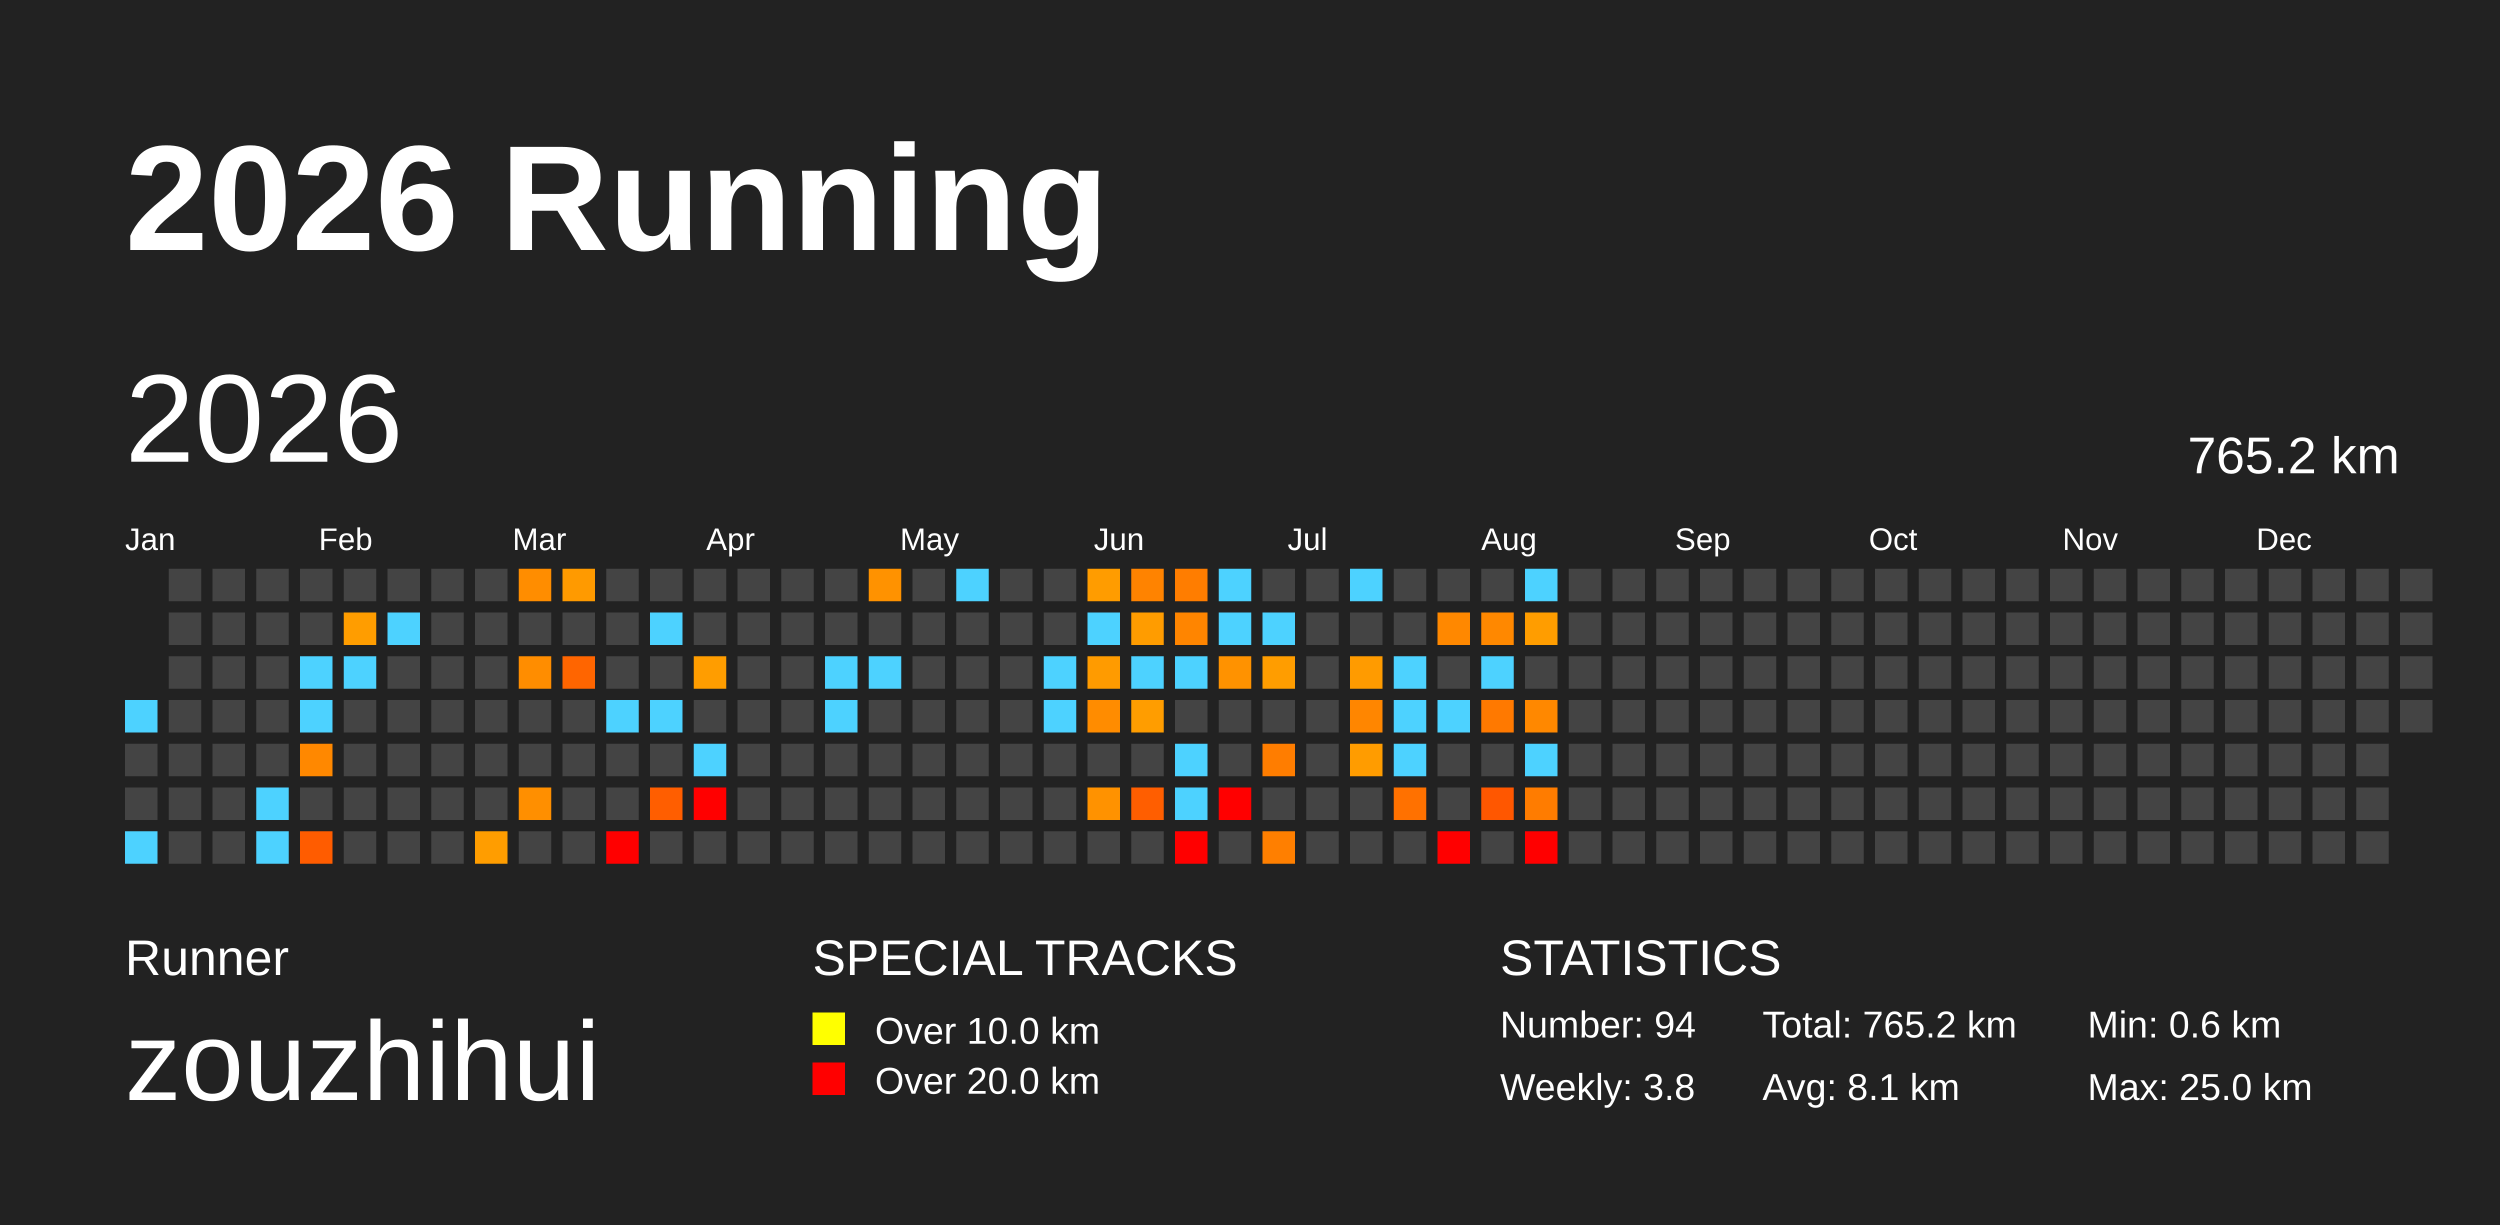
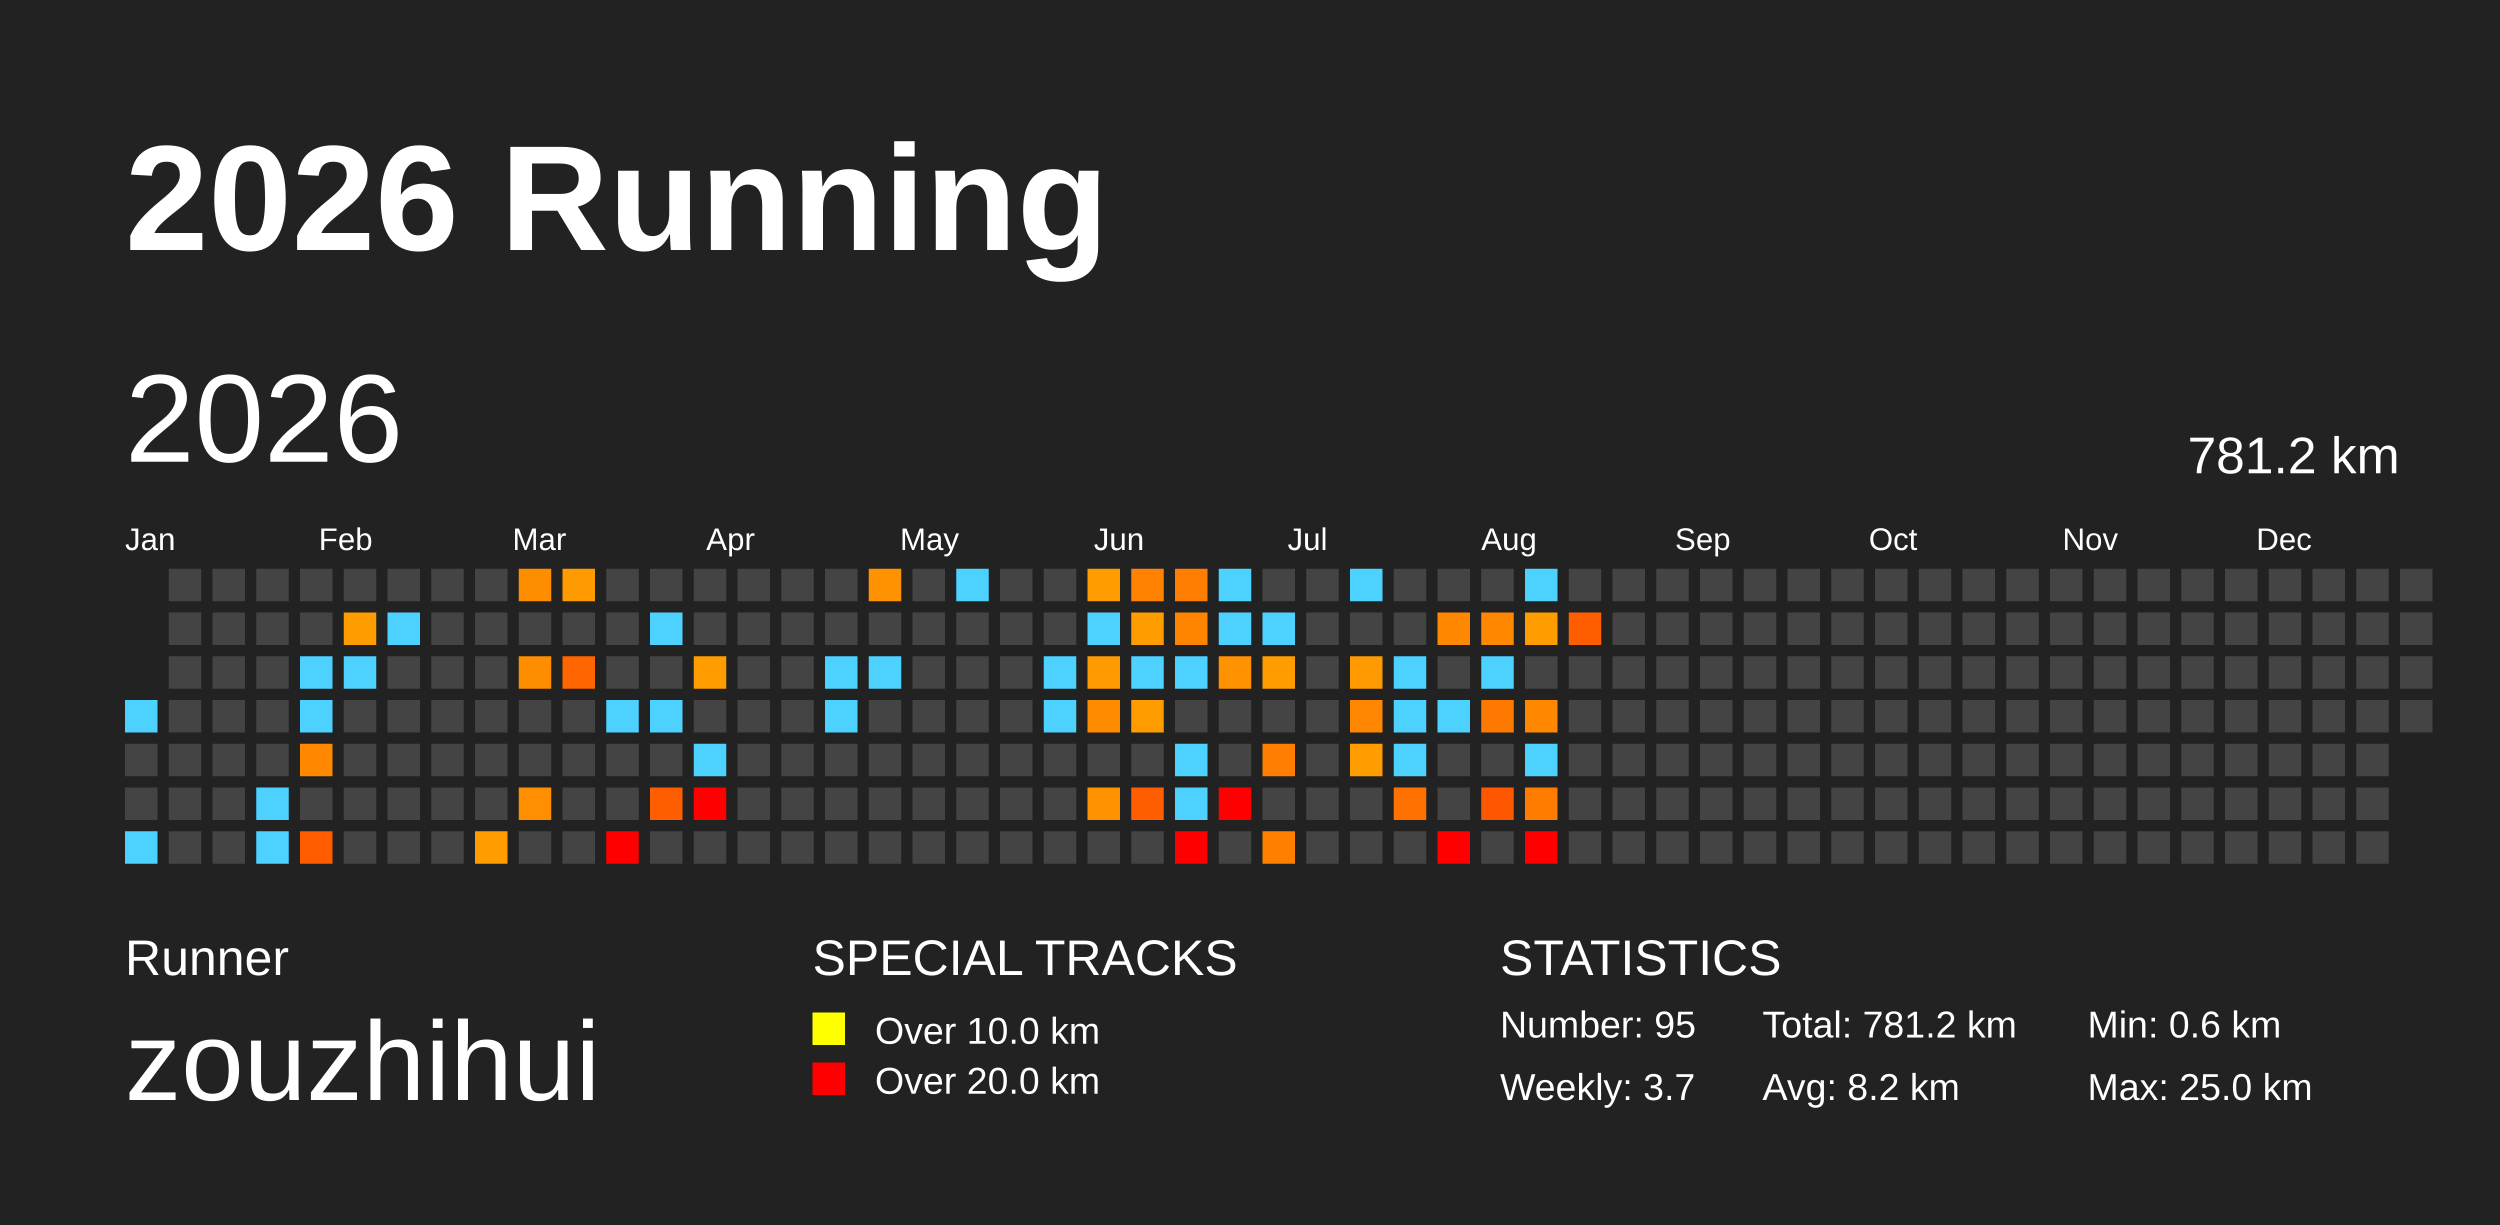
<svg xmlns="http://www.w3.org/2000/svg" baseProfile="full" height="98mm" version="1.1" viewBox="0,0,200,98" width="200mm">
  <defs />
  <rect fill="#222222" height="98" width="200" x="0" y="0" />
  <text fill="#FFFFFF" style="font-size:12px; font-family:Arial; font-weight:bold;" x="10" y="20">2026 Running</text>
  <text fill="#FFFFFF" style="font-size:4px; font-family:Arial" x="10" y="78">Runner</text>
  <text fill="#FFFFFF" style="font-size:9px; font-family:Arial" x="10" y="88">zouzhihui</text>
  <text fill="#FFFFFF" style="font-size:4px; font-family:Arial" x="65" y="78">SPECIAL TRACKS</text>
  <rect fill="yellow" height="2.6" width="2.6" x="65" y="81" />
  <text fill="#FFFFFF" style="font-size:3px; font-family:Arial" x="70" y="83.5">Over 10.0 km</text>
  <rect fill="red" height="2.6" width="2.6" x="65" y="85" />
  <text fill="#FFFFFF" style="font-size:3px; font-family:Arial" x="70" y="87.5">Over 20.0 km</text>
  <text fill="#FFFFFF" style="font-size:4px; font-family:Arial" x="120" y="78">STATISTICS</text>
-   <text fill="#FFFFFF" style="font-size:3px; font-family:Arial" x="120" y="83">Number: 94</text>
-   <text fill="#FFFFFF" style="font-size:3px; font-family:Arial" x="120" y="88">Weekly: 3.8</text>
-   <text fill="#FFFFFF" style="font-size:3px; font-family:Arial" x="141" y="83">Total: 765.2 km</text>
-   <text fill="#FFFFFF" style="font-size:3px; font-family:Arial" x="141" y="88">Avg: 8.1 km</text>
+   <text fill="#FFFFFF" style="font-size:3px; font-family:Arial" x="120" y="83">Number: 95</text>
+   <text fill="#FFFFFF" style="font-size:3px; font-family:Arial" x="120" y="88">Weekly: 3.7</text>
+   <text fill="#FFFFFF" style="font-size:3px; font-family:Arial" x="141" y="83">Total: 781.2 km</text>
+   <text fill="#FFFFFF" style="font-size:3px; font-family:Arial" x="141" y="88">Avg: 8.2 km</text>
  <text fill="#FFFFFF" style="font-size:3px; font-family:Arial" x="167" y="83">Min: 0.6 km</text>
  <text fill="#FFFFFF" style="font-size:3px; font-family:Arial" x="167" y="88">Max: 25.0 km</text>
  <text dominant-baseline="hanging" fill="#FFFFFF" style="font-size:10.0px; font-family:Arial;" x="10" y="30">2026</text>
-   <text dominant-baseline="hanging" fill="#FFFFFF" style="font-size:4.125px; font-family:Arial;" x="175" y="35">765.2 km</text>
+   <text dominant-baseline="hanging" fill="#FFFFFF" style="font-size:4.125px; font-family:Arial;" x="175" y="35">781.2 km</text>
  <text fill="#FFFFFF" style="font-size:2.5px; font-family:Arial" x="10.0" y="44">Jan</text>
  <text fill="#FFFFFF" style="font-size:2.5px; font-family:Arial" x="25.5" y="44">Feb</text>
  <text fill="#FFFFFF" style="font-size:2.5px; font-family:Arial" x="41.0" y="44">Mar</text>
  <text fill="#FFFFFF" style="font-size:2.5px; font-family:Arial" x="56.5" y="44">Apr</text>
  <text fill="#FFFFFF" style="font-size:2.5px; font-family:Arial" x="72.0" y="44">May</text>
  <text fill="#FFFFFF" style="font-size:2.5px; font-family:Arial" x="87.5" y="44">Jun</text>
  <text fill="#FFFFFF" style="font-size:2.5px; font-family:Arial" x="103.0" y="44">Jul</text>
  <text fill="#FFFFFF" style="font-size:2.5px; font-family:Arial" x="118.5" y="44">Aug</text>
  <text fill="#FFFFFF" style="font-size:2.5px; font-family:Arial" x="134.0" y="44">Sep</text>
  <text fill="#FFFFFF" style="font-size:2.5px; font-family:Arial" x="149.5" y="44">Oct</text>
  <text fill="#FFFFFF" style="font-size:2.5px; font-family:Arial" x="165.0" y="44">Nov</text>
  <text fill="#FFFFFF" style="font-size:2.5px; font-family:Arial" x="180.5" y="44">Dec</text>
  <rect fill="#4dd2ff" height="2.6" width="2.6" x="10.0" y="56.0" />
  <rect fill="#444444" height="2.6" width="2.6" x="10.0" y="59.5" />
  <rect fill="#444444" height="2.6" width="2.6" x="10.0" y="63.0" />
  <rect fill="#4dd2ff" height="2.6" width="2.6" x="10.0" y="66.5" />
  <rect fill="#444444" height="2.6" width="2.6" x="13.5" y="45.5" />
  <rect fill="#444444" height="2.6" width="2.6" x="13.5" y="49.0" />
  <rect fill="#444444" height="2.6" width="2.6" x="13.5" y="52.5" />
  <rect fill="#444444" height="2.6" width="2.6" x="13.5" y="56.0" />
  <rect fill="#444444" height="2.6" width="2.6" x="13.5" y="59.5" />
  <rect fill="#444444" height="2.6" width="2.6" x="13.5" y="63.0" />
  <rect fill="#444444" height="2.6" width="2.6" x="13.5" y="66.5" />
  <rect fill="#444444" height="2.6" width="2.6" x="17.0" y="45.5" />
  <rect fill="#444444" height="2.6" width="2.6" x="17.0" y="49.0" />
  <rect fill="#444444" height="2.6" width="2.6" x="17.0" y="52.5" />
  <rect fill="#444444" height="2.6" width="2.6" x="17.0" y="56.0" />
  <rect fill="#444444" height="2.6" width="2.6" x="17.0" y="59.5" />
  <rect fill="#444444" height="2.6" width="2.6" x="17.0" y="63.0" />
  <rect fill="#444444" height="2.6" width="2.6" x="17.0" y="66.5" />
  <rect fill="#444444" height="2.6" width="2.6" x="20.5" y="45.5" />
  <rect fill="#444444" height="2.6" width="2.6" x="20.5" y="49.0" />
  <rect fill="#444444" height="2.6" width="2.6" x="20.5" y="52.5" />
  <rect fill="#444444" height="2.6" width="2.6" x="20.5" y="56.0" />
  <rect fill="#444444" height="2.6" width="2.6" x="20.5" y="59.5" />
  <rect fill="#4dd2ff" height="2.6" width="2.6" x="20.5" y="63.0" />
  <rect fill="#4dd2ff" height="2.6" width="2.6" x="20.5" y="66.5" />
  <rect fill="#444444" height="2.6" width="2.6" x="24.0" y="45.5" />
  <rect fill="#444444" height="2.6" width="2.6" x="24.0" y="49.0" />
  <rect fill="#4dd2ff" height="2.6" width="2.6" x="24.0" y="52.5" />
  <rect fill="#4dd2ff" height="2.6" width="2.6" x="24.0" y="56.0" />
  <rect fill="#ff8800" height="2.6" width="2.6" x="24.0" y="59.5" />
  <rect fill="#444444" height="2.6" width="2.6" x="24.0" y="63.0" />
  <rect fill="#ff5c00" height="2.6" width="2.6" x="24.0" y="66.5" />
  <rect fill="#444444" height="2.6" width="2.6" x="27.5" y="45.5" />
  <rect fill="#ff9d00" height="2.6" width="2.6" x="27.5" y="49.0" />
  <rect fill="#4dd2ff" height="2.6" width="2.6" x="27.5" y="52.5" />
  <rect fill="#444444" height="2.6" width="2.6" x="27.5" y="56.0" />
  <rect fill="#444444" height="2.6" width="2.6" x="27.5" y="59.5" />
  <rect fill="#444444" height="2.6" width="2.6" x="27.5" y="63.0" />
  <rect fill="#444444" height="2.6" width="2.6" x="27.5" y="66.5" />
  <rect fill="#444444" height="2.6" width="2.6" x="31.0" y="45.5" />
  <rect fill="#4dd2ff" height="2.6" width="2.6" x="31.0" y="49.0" />
  <rect fill="#444444" height="2.6" width="2.6" x="31.0" y="52.5" />
  <rect fill="#444444" height="2.6" width="2.6" x="31.0" y="56.0" />
  <rect fill="#444444" height="2.6" width="2.6" x="31.0" y="59.5" />
  <rect fill="#444444" height="2.6" width="2.6" x="31.0" y="63.0" />
  <rect fill="#444444" height="2.6" width="2.6" x="31.0" y="66.5" />
  <rect fill="#444444" height="2.6" width="2.6" x="34.5" y="45.5" />
  <rect fill="#444444" height="2.6" width="2.6" x="34.5" y="49.0" />
  <rect fill="#444444" height="2.6" width="2.6" x="34.5" y="52.5" />
  <rect fill="#444444" height="2.6" width="2.6" x="34.5" y="56.0" />
  <rect fill="#444444" height="2.6" width="2.6" x="34.5" y="59.5" />
  <rect fill="#444444" height="2.6" width="2.6" x="34.5" y="63.0" />
  <rect fill="#444444" height="2.6" width="2.6" x="34.5" y="66.5" />
  <rect fill="#444444" height="2.6" width="2.6" x="38.0" y="45.5" />
  <rect fill="#444444" height="2.6" width="2.6" x="38.0" y="49.0" />
  <rect fill="#444444" height="2.6" width="2.6" x="38.0" y="52.5" />
  <rect fill="#444444" height="2.6" width="2.6" x="38.0" y="56.0" />
  <rect fill="#444444" height="2.6" width="2.6" x="38.0" y="59.5" />
  <rect fill="#444444" height="2.6" width="2.6" x="38.0" y="63.0" />
  <rect fill="#ff9d00" height="2.6" width="2.6" x="38.0" y="66.5" />
  <rect fill="#ff8d00" height="2.6" width="2.6" x="41.5" y="45.5" />
  <rect fill="#444444" height="2.6" width="2.6" x="41.5" y="49.0" />
  <rect fill="#ff8d00" height="2.6" width="2.6" x="41.5" y="52.5" />
  <rect fill="#444444" height="2.6" width="2.6" x="41.5" y="56.0" />
  <rect fill="#444444" height="2.6" width="2.6" x="41.5" y="59.5" />
  <rect fill="#ff8f00" height="2.6" width="2.6" x="41.5" y="63.0" />
  <rect fill="#444444" height="2.6" width="2.6" x="41.5" y="66.5" />
  <rect fill="#ff9a00" height="2.6" width="2.6" x="45.0" y="45.5" />
  <rect fill="#444444" height="2.6" width="2.6" x="45.0" y="49.0" />
  <rect fill="#ff6500" height="2.6" width="2.6" x="45.0" y="52.5" />
  <rect fill="#444444" height="2.6" width="2.6" x="45.0" y="56.0" />
  <rect fill="#444444" height="2.6" width="2.6" x="45.0" y="59.5" />
  <rect fill="#444444" height="2.6" width="2.6" x="45.0" y="63.0" />
  <rect fill="#444444" height="2.6" width="2.6" x="45.0" y="66.5" />
  <rect fill="#444444" height="2.6" width="2.6" x="48.5" y="45.5" />
  <rect fill="#444444" height="2.6" width="2.6" x="48.5" y="49.0" />
  <rect fill="#444444" height="2.6" width="2.6" x="48.5" y="52.5" />
  <rect fill="#4dd2ff" height="2.6" width="2.6" x="48.5" y="56.0" />
  <rect fill="#444444" height="2.6" width="2.6" x="48.5" y="59.5" />
  <rect fill="#444444" height="2.6" width="2.6" x="48.5" y="63.0" />
  <rect fill="red" height="2.6" width="2.6" x="48.5" y="66.5" />
  <rect fill="#444444" height="2.6" width="2.6" x="52.0" y="45.5" />
  <rect fill="#4dd2ff" height="2.6" width="2.6" x="52.0" y="49.0" />
  <rect fill="#444444" height="2.6" width="2.6" x="52.0" y="52.5" />
  <rect fill="#4dd2ff" height="2.6" width="2.6" x="52.0" y="56.0" />
  <rect fill="#444444" height="2.6" width="2.6" x="52.0" y="59.5" />
  <rect fill="#ff5e00" height="2.6" width="2.6" x="52.0" y="63.0" />
  <rect fill="#444444" height="2.6" width="2.6" x="52.0" y="66.5" />
  <rect fill="#444444" height="2.6" width="2.6" x="55.5" y="45.5" />
  <rect fill="#444444" height="2.6" width="2.6" x="55.5" y="49.0" />
  <rect fill="#ff9d00" height="2.6" width="2.6" x="55.5" y="52.5" />
  <rect fill="#444444" height="2.6" width="2.6" x="55.5" y="56.0" />
  <rect fill="#4dd2ff" height="2.6" width="2.6" x="55.5" y="59.5" />
  <rect fill="red" height="2.6" width="2.6" x="55.5" y="63.0" />
  <rect fill="#444444" height="2.6" width="2.6" x="55.5" y="66.5" />
  <rect fill="#444444" height="2.6" width="2.6" x="59.0" y="45.5" />
  <rect fill="#444444" height="2.6" width="2.6" x="59.0" y="49.0" />
  <rect fill="#444444" height="2.6" width="2.6" x="59.0" y="52.5" />
  <rect fill="#444444" height="2.6" width="2.6" x="59.0" y="56.0" />
  <rect fill="#444444" height="2.6" width="2.6" x="59.0" y="59.5" />
  <rect fill="#444444" height="2.6" width="2.6" x="59.0" y="63.0" />
  <rect fill="#444444" height="2.6" width="2.6" x="59.0" y="66.5" />
  <rect fill="#444444" height="2.6" width="2.6" x="62.5" y="45.5" />
  <rect fill="#444444" height="2.6" width="2.6" x="62.5" y="49.0" />
  <rect fill="#444444" height="2.6" width="2.6" x="62.5" y="52.5" />
  <rect fill="#444444" height="2.6" width="2.6" x="62.5" y="56.0" />
  <rect fill="#444444" height="2.6" width="2.6" x="62.5" y="59.5" />
  <rect fill="#444444" height="2.6" width="2.6" x="62.5" y="63.0" />
  <rect fill="#444444" height="2.6" width="2.6" x="62.5" y="66.5" />
  <rect fill="#444444" height="2.6" width="2.6" x="66.0" y="45.5" />
  <rect fill="#444444" height="2.6" width="2.6" x="66.0" y="49.0" />
  <rect fill="#4dd2ff" height="2.6" width="2.6" x="66.0" y="52.5" />
  <rect fill="#4dd2ff" height="2.6" width="2.6" x="66.0" y="56.0" />
  <rect fill="#444444" height="2.6" width="2.6" x="66.0" y="59.5" />
  <rect fill="#444444" height="2.6" width="2.6" x="66.0" y="63.0" />
  <rect fill="#444444" height="2.6" width="2.6" x="66.0" y="66.5" />
  <rect fill="#ff9200" height="2.6" width="2.6" x="69.5" y="45.5" />
  <rect fill="#444444" height="2.6" width="2.6" x="69.5" y="49.0" />
  <rect fill="#4dd2ff" height="2.6" width="2.6" x="69.5" y="52.5" />
  <rect fill="#444444" height="2.6" width="2.6" x="69.5" y="56.0" />
  <rect fill="#444444" height="2.6" width="2.6" x="69.5" y="59.5" />
  <rect fill="#444444" height="2.6" width="2.6" x="69.5" y="63.0" />
  <rect fill="#444444" height="2.6" width="2.6" x="69.5" y="66.5" />
  <rect fill="#444444" height="2.6" width="2.6" x="73.0" y="45.5" />
  <rect fill="#444444" height="2.6" width="2.6" x="73.0" y="49.0" />
  <rect fill="#444444" height="2.6" width="2.6" x="73.0" y="52.5" />
  <rect fill="#444444" height="2.6" width="2.6" x="73.0" y="56.0" />
  <rect fill="#444444" height="2.6" width="2.6" x="73.0" y="59.5" />
  <rect fill="#444444" height="2.6" width="2.6" x="73.0" y="63.0" />
  <rect fill="#444444" height="2.6" width="2.6" x="73.0" y="66.5" />
  <rect fill="#4dd2ff" height="2.6" width="2.6" x="76.5" y="45.5" />
  <rect fill="#444444" height="2.6" width="2.6" x="76.5" y="49.0" />
  <rect fill="#444444" height="2.6" width="2.6" x="76.5" y="52.5" />
  <rect fill="#444444" height="2.6" width="2.6" x="76.5" y="56.0" />
  <rect fill="#444444" height="2.6" width="2.6" x="76.5" y="59.5" />
  <rect fill="#444444" height="2.6" width="2.6" x="76.5" y="63.0" />
  <rect fill="#444444" height="2.6" width="2.6" x="76.5" y="66.5" />
  <rect fill="#444444" height="2.6" width="2.6" x="80.0" y="45.5" />
  <rect fill="#444444" height="2.6" width="2.6" x="80.0" y="49.0" />
  <rect fill="#444444" height="2.6" width="2.6" x="80.0" y="52.5" />
  <rect fill="#444444" height="2.6" width="2.6" x="80.0" y="56.0" />
  <rect fill="#444444" height="2.6" width="2.6" x="80.0" y="59.5" />
  <rect fill="#444444" height="2.6" width="2.6" x="80.0" y="63.0" />
  <rect fill="#444444" height="2.6" width="2.6" x="80.0" y="66.5" />
  <rect fill="#444444" height="2.6" width="2.6" x="83.5" y="45.5" />
  <rect fill="#444444" height="2.6" width="2.6" x="83.5" y="49.0" />
  <rect fill="#4dd2ff" height="2.6" width="2.6" x="83.5" y="52.5" />
  <rect fill="#4dd2ff" height="2.6" width="2.6" x="83.5" y="56.0" />
  <rect fill="#444444" height="2.6" width="2.6" x="83.5" y="59.5" />
  <rect fill="#444444" height="2.6" width="2.6" x="83.5" y="63.0" />
  <rect fill="#444444" height="2.6" width="2.6" x="83.5" y="66.5" />
  <rect fill="#ff9c00" height="2.6" width="2.6" x="87.0" y="45.5" />
  <rect fill="#4dd2ff" height="2.6" width="2.6" x="87.0" y="49.0" />
  <rect fill="#ff9b00" height="2.6" width="2.6" x="87.0" y="52.5" />
  <rect fill="#ff8c00" height="2.6" width="2.6" x="87.0" y="56.0" />
  <rect fill="#444444" height="2.6" width="2.6" x="87.0" y="59.5" />
  <rect fill="#ff9200" height="2.6" width="2.6" x="87.0" y="63.0" />
  <rect fill="#444444" height="2.6" width="2.6" x="87.0" y="66.5" />
  <rect fill="#ff8300" height="2.6" width="2.6" x="90.5" y="45.5" />
  <rect fill="#ff9c00" height="2.6" width="2.6" x="90.5" y="49.0" />
  <rect fill="#4dd2ff" height="2.6" width="2.6" x="90.5" y="52.5" />
  <rect fill="#ff9d00" height="2.6" width="2.6" x="90.5" y="56.0" />
  <rect fill="#444444" height="2.6" width="2.6" x="90.5" y="59.5" />
  <rect fill="#ff5e00" height="2.6" width="2.6" x="90.5" y="63.0" />
  <rect fill="#444444" height="2.6" width="2.6" x="90.5" y="66.5" />
  <rect fill="#ff7d00" height="2.6" width="2.6" x="94.0" y="45.5" />
  <rect fill="#ff8500" height="2.6" width="2.6" x="94.0" y="49.0" />
  <rect fill="#4dd2ff" height="2.6" width="2.6" x="94.0" y="52.5" />
  <rect fill="#444444" height="2.6" width="2.6" x="94.0" y="56.0" />
  <rect fill="#4dd2ff" height="2.6" width="2.6" x="94.0" y="59.5" />
  <rect fill="#4dd2ff" height="2.6" width="2.6" x="94.0" y="63.0" />
  <rect fill="red" height="2.6" width="2.6" x="94.0" y="66.5" />
  <rect fill="#4dd2ff" height="2.6" width="2.6" x="97.5" y="45.5" />
  <rect fill="#4dd2ff" height="2.6" width="2.6" x="97.5" y="49.0" />
  <rect fill="#ff9200" height="2.6" width="2.6" x="97.5" y="52.5" />
  <rect fill="#444444" height="2.6" width="2.6" x="97.5" y="56.0" />
  <rect fill="#444444" height="2.6" width="2.6" x="97.5" y="59.5" />
  <rect fill="red" height="2.6" width="2.6" x="97.5" y="63.0" />
  <rect fill="#444444" height="2.6" width="2.6" x="97.5" y="66.5" />
  <rect fill="#444444" height="2.6" width="2.6" x="101.0" y="45.5" />
  <rect fill="#4dd2ff" height="2.6" width="2.6" x="101.0" y="49.0" />
  <rect fill="#ff9d00" height="2.6" width="2.6" x="101.0" y="52.5" />
  <rect fill="#444444" height="2.6" width="2.6" x="101.0" y="56.0" />
  <rect fill="#ff7d00" height="2.6" width="2.6" x="101.0" y="59.5" />
  <rect fill="#444444" height="2.6" width="2.6" x="101.0" y="63.0" />
  <rect fill="#ff7f00" height="2.6" width="2.6" x="101.0" y="66.5" />
  <rect fill="#444444" height="2.6" width="2.6" x="104.5" y="45.5" />
  <rect fill="#444444" height="2.6" width="2.6" x="104.5" y="49.0" />
  <rect fill="#444444" height="2.6" width="2.6" x="104.5" y="52.5" />
  <rect fill="#444444" height="2.6" width="2.6" x="104.5" y="56.0" />
  <rect fill="#444444" height="2.6" width="2.6" x="104.5" y="59.5" />
  <rect fill="#444444" height="2.6" width="2.6" x="104.5" y="63.0" />
  <rect fill="#444444" height="2.6" width="2.6" x="104.5" y="66.5" />
  <rect fill="#4dd2ff" height="2.6" width="2.6" x="108.0" y="45.5" />
  <rect fill="#444444" height="2.6" width="2.6" x="108.0" y="49.0" />
  <rect fill="#ff9b00" height="2.6" width="2.6" x="108.0" y="52.5" />
  <rect fill="#ff8600" height="2.6" width="2.6" x="108.0" y="56.0" />
  <rect fill="#ff9c00" height="2.6" width="2.6" x="108.0" y="59.5" />
  <rect fill="#444444" height="2.6" width="2.6" x="108.0" y="63.0" />
  <rect fill="#444444" height="2.6" width="2.6" x="108.0" y="66.5" />
  <rect fill="#444444" height="2.6" width="2.6" x="111.5" y="45.5" />
  <rect fill="#444444" height="2.6" width="2.6" x="111.5" y="49.0" />
  <rect fill="#4dd2ff" height="2.6" width="2.6" x="111.5" y="52.5" />
  <rect fill="#4dd2ff" height="2.6" width="2.6" x="111.5" y="56.0" />
  <rect fill="#4dd2ff" height="2.6" width="2.6" x="111.5" y="59.5" />
  <rect fill="#ff7100" height="2.6" width="2.6" x="111.5" y="63.0" />
  <rect fill="#444444" height="2.6" width="2.6" x="111.5" y="66.5" />
  <rect fill="#444444" height="2.6" width="2.6" x="115.0" y="45.5" />
  <rect fill="#ff8800" height="2.6" width="2.6" x="115.0" y="49.0" />
  <rect fill="#444444" height="2.6" width="2.6" x="115.0" y="52.5" />
  <rect fill="#4dd2ff" height="2.6" width="2.6" x="115.0" y="56.0" />
  <rect fill="#444444" height="2.6" width="2.6" x="115.0" y="59.5" />
  <rect fill="#444444" height="2.6" width="2.6" x="115.0" y="63.0" />
  <rect fill="red" height="2.6" width="2.6" x="115.0" y="66.5" />
  <rect fill="#444444" height="2.6" width="2.6" x="118.5" y="45.5" />
  <rect fill="#ff8800" height="2.6" width="2.6" x="118.5" y="49.0" />
  <rect fill="#4dd2ff" height="2.6" width="2.6" x="118.5" y="52.5" />
  <rect fill="#ff7900" height="2.6" width="2.6" x="118.5" y="56.0" />
  <rect fill="#444444" height="2.6" width="2.6" x="118.5" y="59.5" />
  <rect fill="#ff5700" height="2.6" width="2.6" x="118.5" y="63.0" />
  <rect fill="#444444" height="2.6" width="2.6" x="118.5" y="66.5" />
  <rect fill="#4dd2ff" height="2.6" width="2.6" x="122.0" y="45.5" />
  <rect fill="#ff9d00" height="2.6" width="2.6" x="122.0" y="49.0" />
  <rect fill="#444444" height="2.6" width="2.6" x="122.0" y="52.5" />
  <rect fill="#ff8800" height="2.6" width="2.6" x="122.0" y="56.0" />
  <rect fill="#4dd2ff" height="2.6" width="2.6" x="122.0" y="59.5" />
  <rect fill="#ff7c00" height="2.6" width="2.6" x="122.0" y="63.0" />
  <rect fill="red" height="2.6" width="2.6" x="122.0" y="66.5" />
  <rect fill="#444444" height="2.6" width="2.6" x="125.5" y="45.5" />
-   <rect fill="#444444" height="2.6" width="2.6" x="125.5" y="49.0" />
+   <rect fill="#ff5e00" height="2.6" width="2.6" x="125.5" y="49.0" />
  <rect fill="#444444" height="2.6" width="2.6" x="125.5" y="52.5" />
  <rect fill="#444444" height="2.6" width="2.6" x="125.5" y="56.0" />
  <rect fill="#444444" height="2.6" width="2.6" x="125.5" y="59.5" />
  <rect fill="#444444" height="2.6" width="2.6" x="125.5" y="63.0" />
  <rect fill="#444444" height="2.6" width="2.6" x="125.5" y="66.5" />
  <rect fill="#444444" height="2.6" width="2.6" x="129.0" y="45.5" />
  <rect fill="#444444" height="2.6" width="2.6" x="129.0" y="49.0" />
  <rect fill="#444444" height="2.6" width="2.6" x="129.0" y="52.5" />
  <rect fill="#444444" height="2.6" width="2.6" x="129.0" y="56.0" />
  <rect fill="#444444" height="2.6" width="2.6" x="129.0" y="59.5" />
  <rect fill="#444444" height="2.6" width="2.6" x="129.0" y="63.0" />
  <rect fill="#444444" height="2.6" width="2.6" x="129.0" y="66.5" />
  <rect fill="#444444" height="2.6" width="2.6" x="132.5" y="45.5" />
  <rect fill="#444444" height="2.6" width="2.6" x="132.5" y="49.0" />
  <rect fill="#444444" height="2.6" width="2.6" x="132.5" y="52.5" />
  <rect fill="#444444" height="2.6" width="2.6" x="132.5" y="56.0" />
  <rect fill="#444444" height="2.6" width="2.6" x="132.5" y="59.5" />
  <rect fill="#444444" height="2.6" width="2.6" x="132.5" y="63.0" />
  <rect fill="#444444" height="2.6" width="2.6" x="132.5" y="66.5" />
  <rect fill="#444444" height="2.6" width="2.6" x="136.0" y="45.5" />
  <rect fill="#444444" height="2.6" width="2.6" x="136.0" y="49.0" />
  <rect fill="#444444" height="2.6" width="2.6" x="136.0" y="52.5" />
  <rect fill="#444444" height="2.6" width="2.6" x="136.0" y="56.0" />
  <rect fill="#444444" height="2.6" width="2.6" x="136.0" y="59.5" />
  <rect fill="#444444" height="2.6" width="2.6" x="136.0" y="63.0" />
  <rect fill="#444444" height="2.6" width="2.6" x="136.0" y="66.5" />
  <rect fill="#444444" height="2.6" width="2.6" x="139.5" y="45.5" />
  <rect fill="#444444" height="2.6" width="2.6" x="139.5" y="49.0" />
  <rect fill="#444444" height="2.6" width="2.6" x="139.5" y="52.5" />
  <rect fill="#444444" height="2.6" width="2.6" x="139.5" y="56.0" />
  <rect fill="#444444" height="2.6" width="2.6" x="139.5" y="59.5" />
  <rect fill="#444444" height="2.6" width="2.6" x="139.5" y="63.0" />
  <rect fill="#444444" height="2.6" width="2.6" x="139.5" y="66.5" />
  <rect fill="#444444" height="2.6" width="2.6" x="143.0" y="45.5" />
  <rect fill="#444444" height="2.6" width="2.6" x="143.0" y="49.0" />
  <rect fill="#444444" height="2.6" width="2.6" x="143.0" y="52.5" />
  <rect fill="#444444" height="2.6" width="2.6" x="143.0" y="56.0" />
  <rect fill="#444444" height="2.6" width="2.6" x="143.0" y="59.5" />
  <rect fill="#444444" height="2.6" width="2.6" x="143.0" y="63.0" />
  <rect fill="#444444" height="2.6" width="2.6" x="143.0" y="66.5" />
  <rect fill="#444444" height="2.6" width="2.6" x="146.5" y="45.5" />
  <rect fill="#444444" height="2.6" width="2.6" x="146.5" y="49.0" />
  <rect fill="#444444" height="2.6" width="2.6" x="146.5" y="52.5" />
  <rect fill="#444444" height="2.6" width="2.6" x="146.5" y="56.0" />
  <rect fill="#444444" height="2.6" width="2.6" x="146.5" y="59.5" />
  <rect fill="#444444" height="2.6" width="2.6" x="146.5" y="63.0" />
  <rect fill="#444444" height="2.6" width="2.6" x="146.5" y="66.5" />
  <rect fill="#444444" height="2.6" width="2.6" x="150.0" y="45.5" />
  <rect fill="#444444" height="2.6" width="2.6" x="150.0" y="49.0" />
  <rect fill="#444444" height="2.6" width="2.6" x="150.0" y="52.5" />
  <rect fill="#444444" height="2.6" width="2.6" x="150.0" y="56.0" />
  <rect fill="#444444" height="2.6" width="2.6" x="150.0" y="59.5" />
  <rect fill="#444444" height="2.6" width="2.6" x="150.0" y="63.0" />
  <rect fill="#444444" height="2.6" width="2.6" x="150.0" y="66.5" />
  <rect fill="#444444" height="2.6" width="2.6" x="153.5" y="45.5" />
  <rect fill="#444444" height="2.6" width="2.6" x="153.5" y="49.0" />
  <rect fill="#444444" height="2.6" width="2.6" x="153.5" y="52.5" />
  <rect fill="#444444" height="2.6" width="2.6" x="153.5" y="56.0" />
  <rect fill="#444444" height="2.6" width="2.6" x="153.5" y="59.5" />
  <rect fill="#444444" height="2.6" width="2.6" x="153.5" y="63.0" />
  <rect fill="#444444" height="2.6" width="2.6" x="153.5" y="66.5" />
  <rect fill="#444444" height="2.6" width="2.6" x="157.0" y="45.5" />
  <rect fill="#444444" height="2.6" width="2.6" x="157.0" y="49.0" />
  <rect fill="#444444" height="2.6" width="2.6" x="157.0" y="52.5" />
  <rect fill="#444444" height="2.6" width="2.6" x="157.0" y="56.0" />
  <rect fill="#444444" height="2.6" width="2.6" x="157.0" y="59.5" />
  <rect fill="#444444" height="2.6" width="2.6" x="157.0" y="63.0" />
  <rect fill="#444444" height="2.6" width="2.6" x="157.0" y="66.5" />
  <rect fill="#444444" height="2.6" width="2.6" x="160.5" y="45.5" />
  <rect fill="#444444" height="2.6" width="2.6" x="160.5" y="49.0" />
  <rect fill="#444444" height="2.6" width="2.6" x="160.5" y="52.5" />
  <rect fill="#444444" height="2.6" width="2.6" x="160.5" y="56.0" />
  <rect fill="#444444" height="2.6" width="2.6" x="160.5" y="59.5" />
  <rect fill="#444444" height="2.6" width="2.6" x="160.5" y="63.0" />
  <rect fill="#444444" height="2.6" width="2.6" x="160.5" y="66.5" />
  <rect fill="#444444" height="2.6" width="2.6" x="164.0" y="45.5" />
  <rect fill="#444444" height="2.6" width="2.6" x="164.0" y="49.0" />
  <rect fill="#444444" height="2.6" width="2.6" x="164.0" y="52.5" />
  <rect fill="#444444" height="2.6" width="2.6" x="164.0" y="56.0" />
  <rect fill="#444444" height="2.6" width="2.6" x="164.0" y="59.5" />
  <rect fill="#444444" height="2.6" width="2.6" x="164.0" y="63.0" />
  <rect fill="#444444" height="2.6" width="2.6" x="164.0" y="66.5" />
  <rect fill="#444444" height="2.6" width="2.6" x="167.5" y="45.5" />
  <rect fill="#444444" height="2.6" width="2.6" x="167.5" y="49.0" />
  <rect fill="#444444" height="2.6" width="2.6" x="167.5" y="52.5" />
  <rect fill="#444444" height="2.6" width="2.6" x="167.5" y="56.0" />
  <rect fill="#444444" height="2.6" width="2.6" x="167.5" y="59.5" />
  <rect fill="#444444" height="2.6" width="2.6" x="167.5" y="63.0" />
  <rect fill="#444444" height="2.6" width="2.6" x="167.5" y="66.5" />
  <rect fill="#444444" height="2.6" width="2.6" x="171.0" y="45.5" />
  <rect fill="#444444" height="2.6" width="2.6" x="171.0" y="49.0" />
  <rect fill="#444444" height="2.6" width="2.6" x="171.0" y="52.5" />
  <rect fill="#444444" height="2.6" width="2.6" x="171.0" y="56.0" />
  <rect fill="#444444" height="2.6" width="2.6" x="171.0" y="59.5" />
  <rect fill="#444444" height="2.6" width="2.6" x="171.0" y="63.0" />
  <rect fill="#444444" height="2.6" width="2.6" x="171.0" y="66.5" />
  <rect fill="#444444" height="2.6" width="2.6" x="174.5" y="45.5" />
  <rect fill="#444444" height="2.6" width="2.6" x="174.5" y="49.0" />
  <rect fill="#444444" height="2.6" width="2.6" x="174.5" y="52.5" />
  <rect fill="#444444" height="2.6" width="2.6" x="174.5" y="56.0" />
  <rect fill="#444444" height="2.6" width="2.6" x="174.5" y="59.5" />
  <rect fill="#444444" height="2.6" width="2.6" x="174.5" y="63.0" />
  <rect fill="#444444" height="2.6" width="2.6" x="174.5" y="66.5" />
  <rect fill="#444444" height="2.6" width="2.6" x="178.0" y="45.5" />
  <rect fill="#444444" height="2.6" width="2.6" x="178.0" y="49.0" />
  <rect fill="#444444" height="2.6" width="2.6" x="178.0" y="52.5" />
  <rect fill="#444444" height="2.6" width="2.6" x="178.0" y="56.0" />
  <rect fill="#444444" height="2.6" width="2.6" x="178.0" y="59.5" />
  <rect fill="#444444" height="2.6" width="2.6" x="178.0" y="63.0" />
  <rect fill="#444444" height="2.6" width="2.6" x="178.0" y="66.5" />
  <rect fill="#444444" height="2.6" width="2.6" x="181.5" y="45.5" />
  <rect fill="#444444" height="2.6" width="2.6" x="181.5" y="49.0" />
  <rect fill="#444444" height="2.6" width="2.6" x="181.5" y="52.5" />
  <rect fill="#444444" height="2.6" width="2.6" x="181.5" y="56.0" />
  <rect fill="#444444" height="2.6" width="2.6" x="181.5" y="59.5" />
  <rect fill="#444444" height="2.6" width="2.6" x="181.5" y="63.0" />
  <rect fill="#444444" height="2.6" width="2.6" x="181.5" y="66.5" />
  <rect fill="#444444" height="2.6" width="2.6" x="185.0" y="45.5" />
  <rect fill="#444444" height="2.6" width="2.6" x="185.0" y="49.0" />
  <rect fill="#444444" height="2.6" width="2.6" x="185.0" y="52.5" />
  <rect fill="#444444" height="2.6" width="2.6" x="185.0" y="56.0" />
  <rect fill="#444444" height="2.6" width="2.6" x="185.0" y="59.5" />
  <rect fill="#444444" height="2.6" width="2.6" x="185.0" y="63.0" />
  <rect fill="#444444" height="2.6" width="2.6" x="185.0" y="66.5" />
  <rect fill="#444444" height="2.6" width="2.6" x="188.5" y="45.5" />
  <rect fill="#444444" height="2.6" width="2.6" x="188.5" y="49.0" />
  <rect fill="#444444" height="2.6" width="2.6" x="188.5" y="52.5" />
  <rect fill="#444444" height="2.6" width="2.6" x="188.5" y="56.0" />
  <rect fill="#444444" height="2.6" width="2.6" x="188.5" y="59.5" />
  <rect fill="#444444" height="2.6" width="2.6" x="188.5" y="63.0" />
  <rect fill="#444444" height="2.6" width="2.6" x="188.5" y="66.5" />
  <rect fill="#444444" height="2.6" width="2.6" x="192.0" y="45.5" />
  <rect fill="#444444" height="2.6" width="2.6" x="192.0" y="49.0" />
  <rect fill="#444444" height="2.6" width="2.6" x="192.0" y="52.5" />
  <rect fill="#444444" height="2.6" width="2.6" x="192.0" y="56.0" />
</svg>
